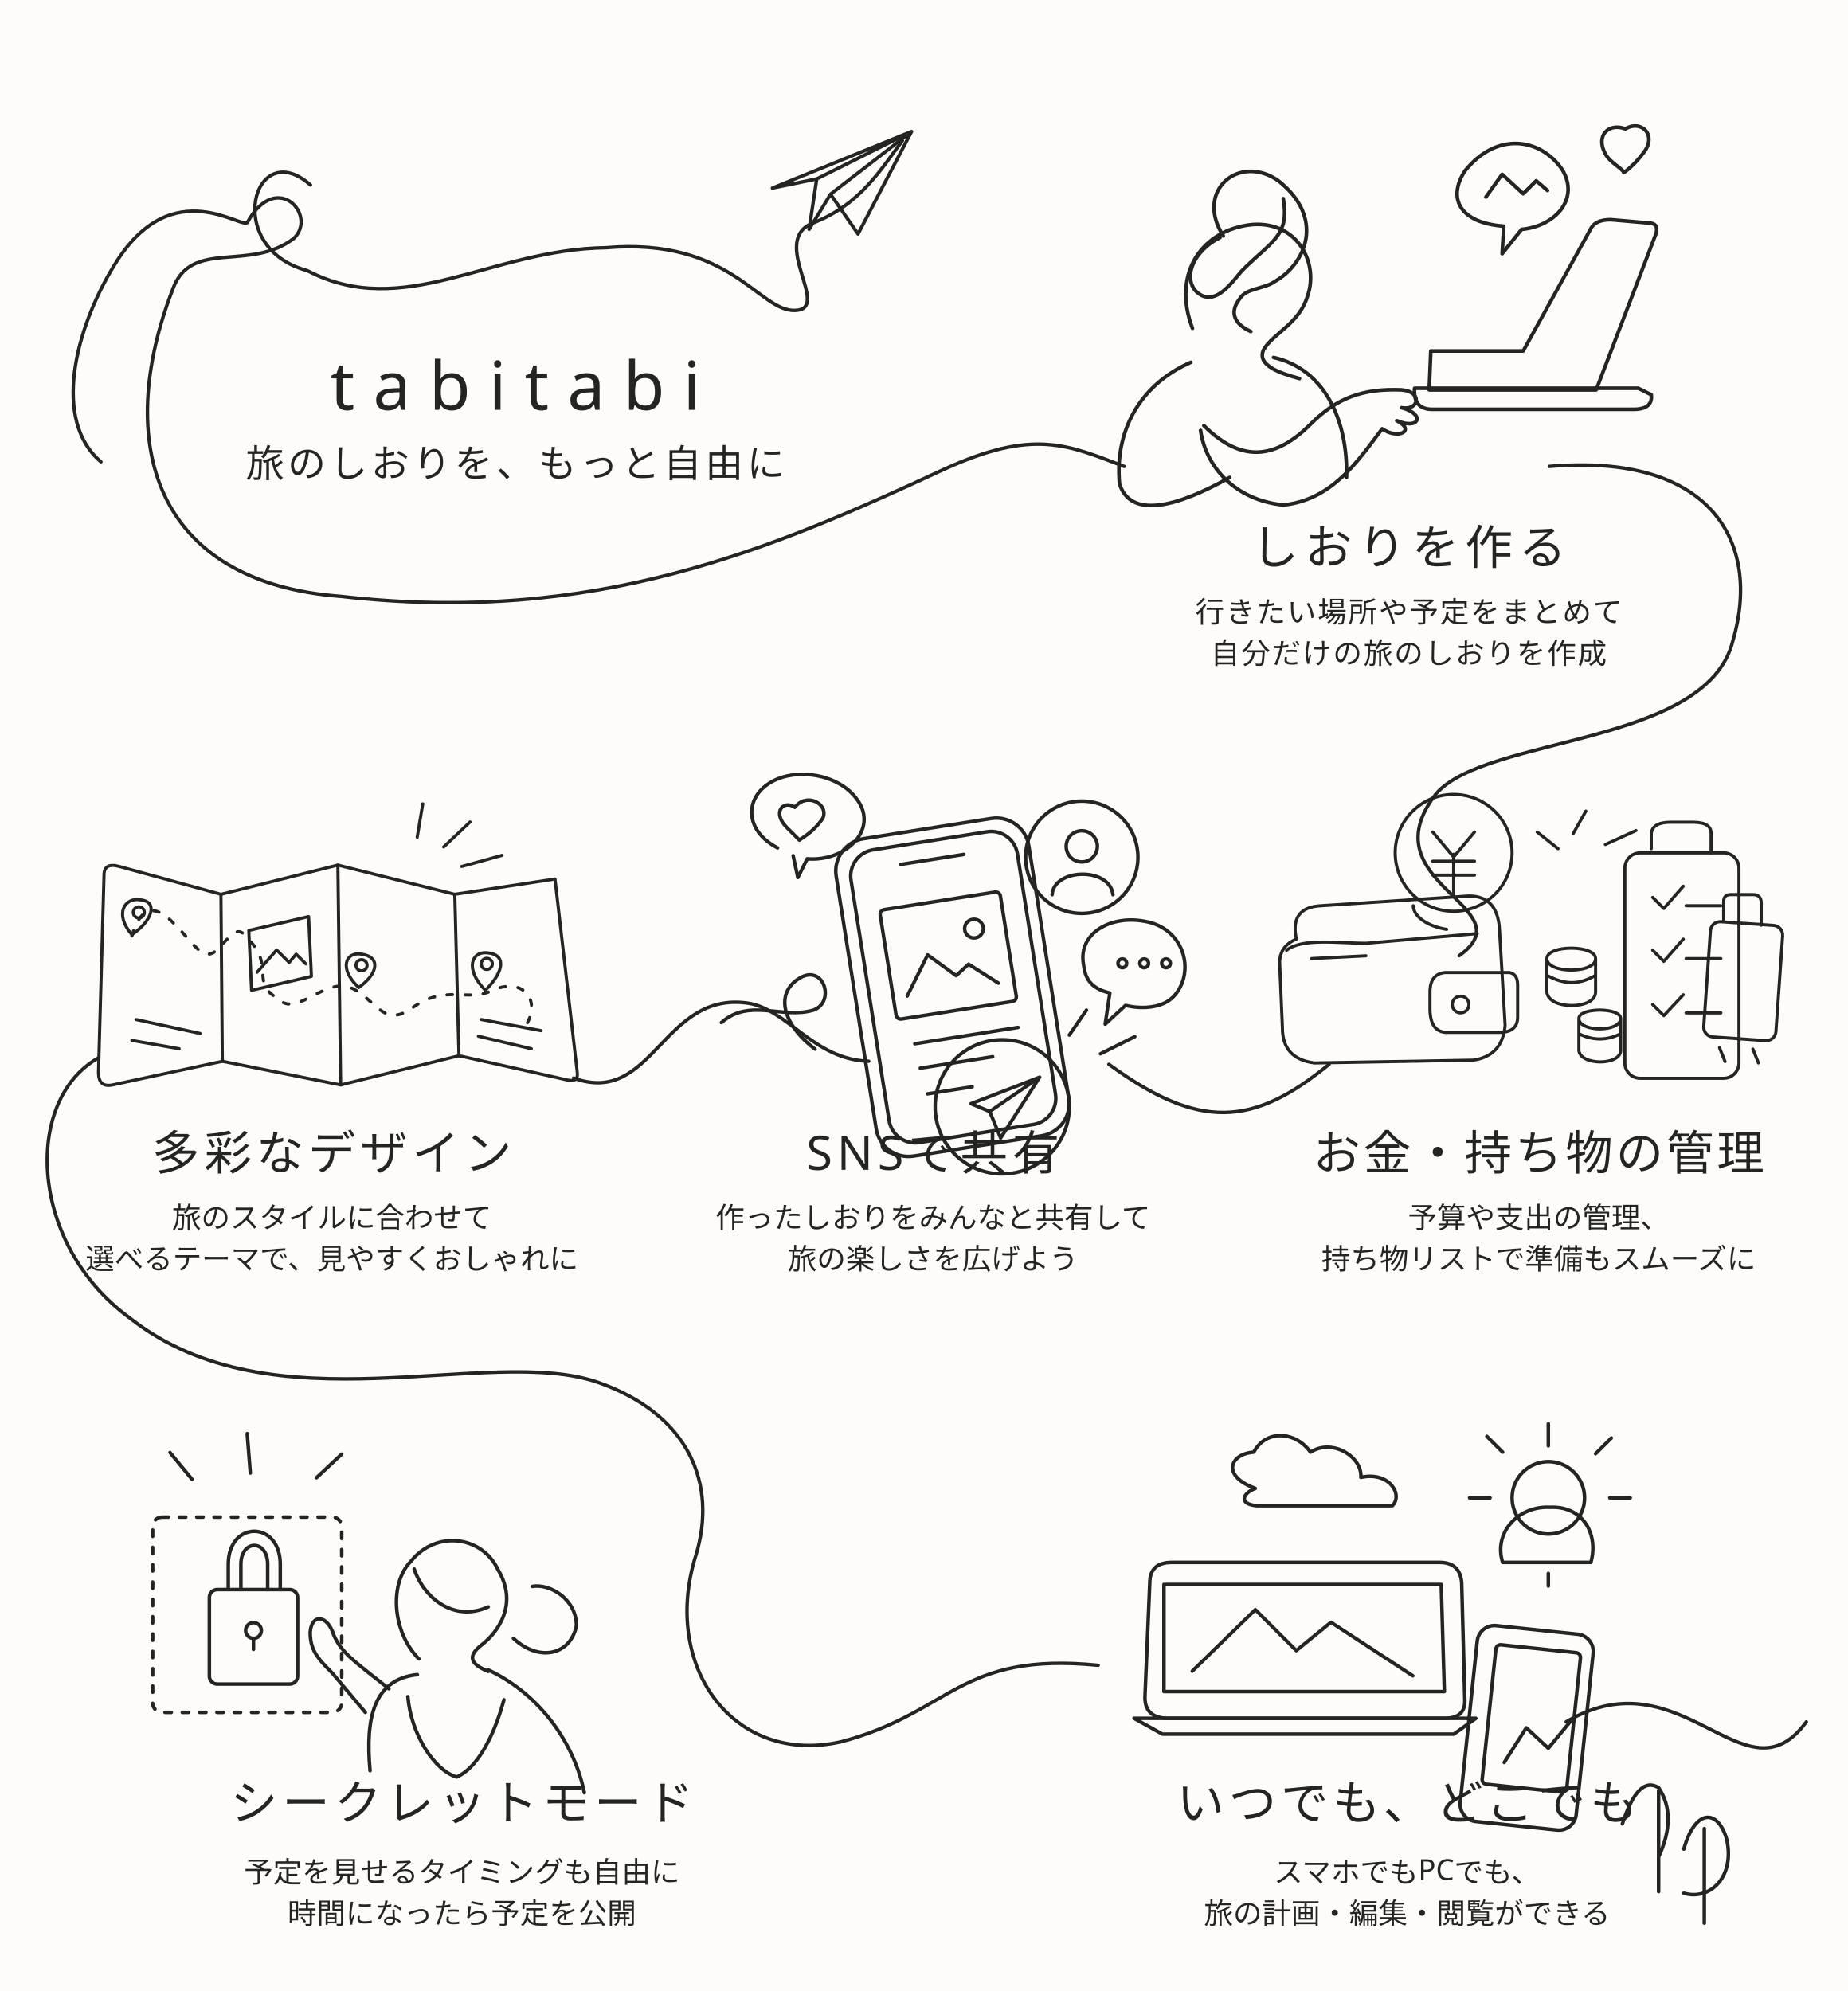
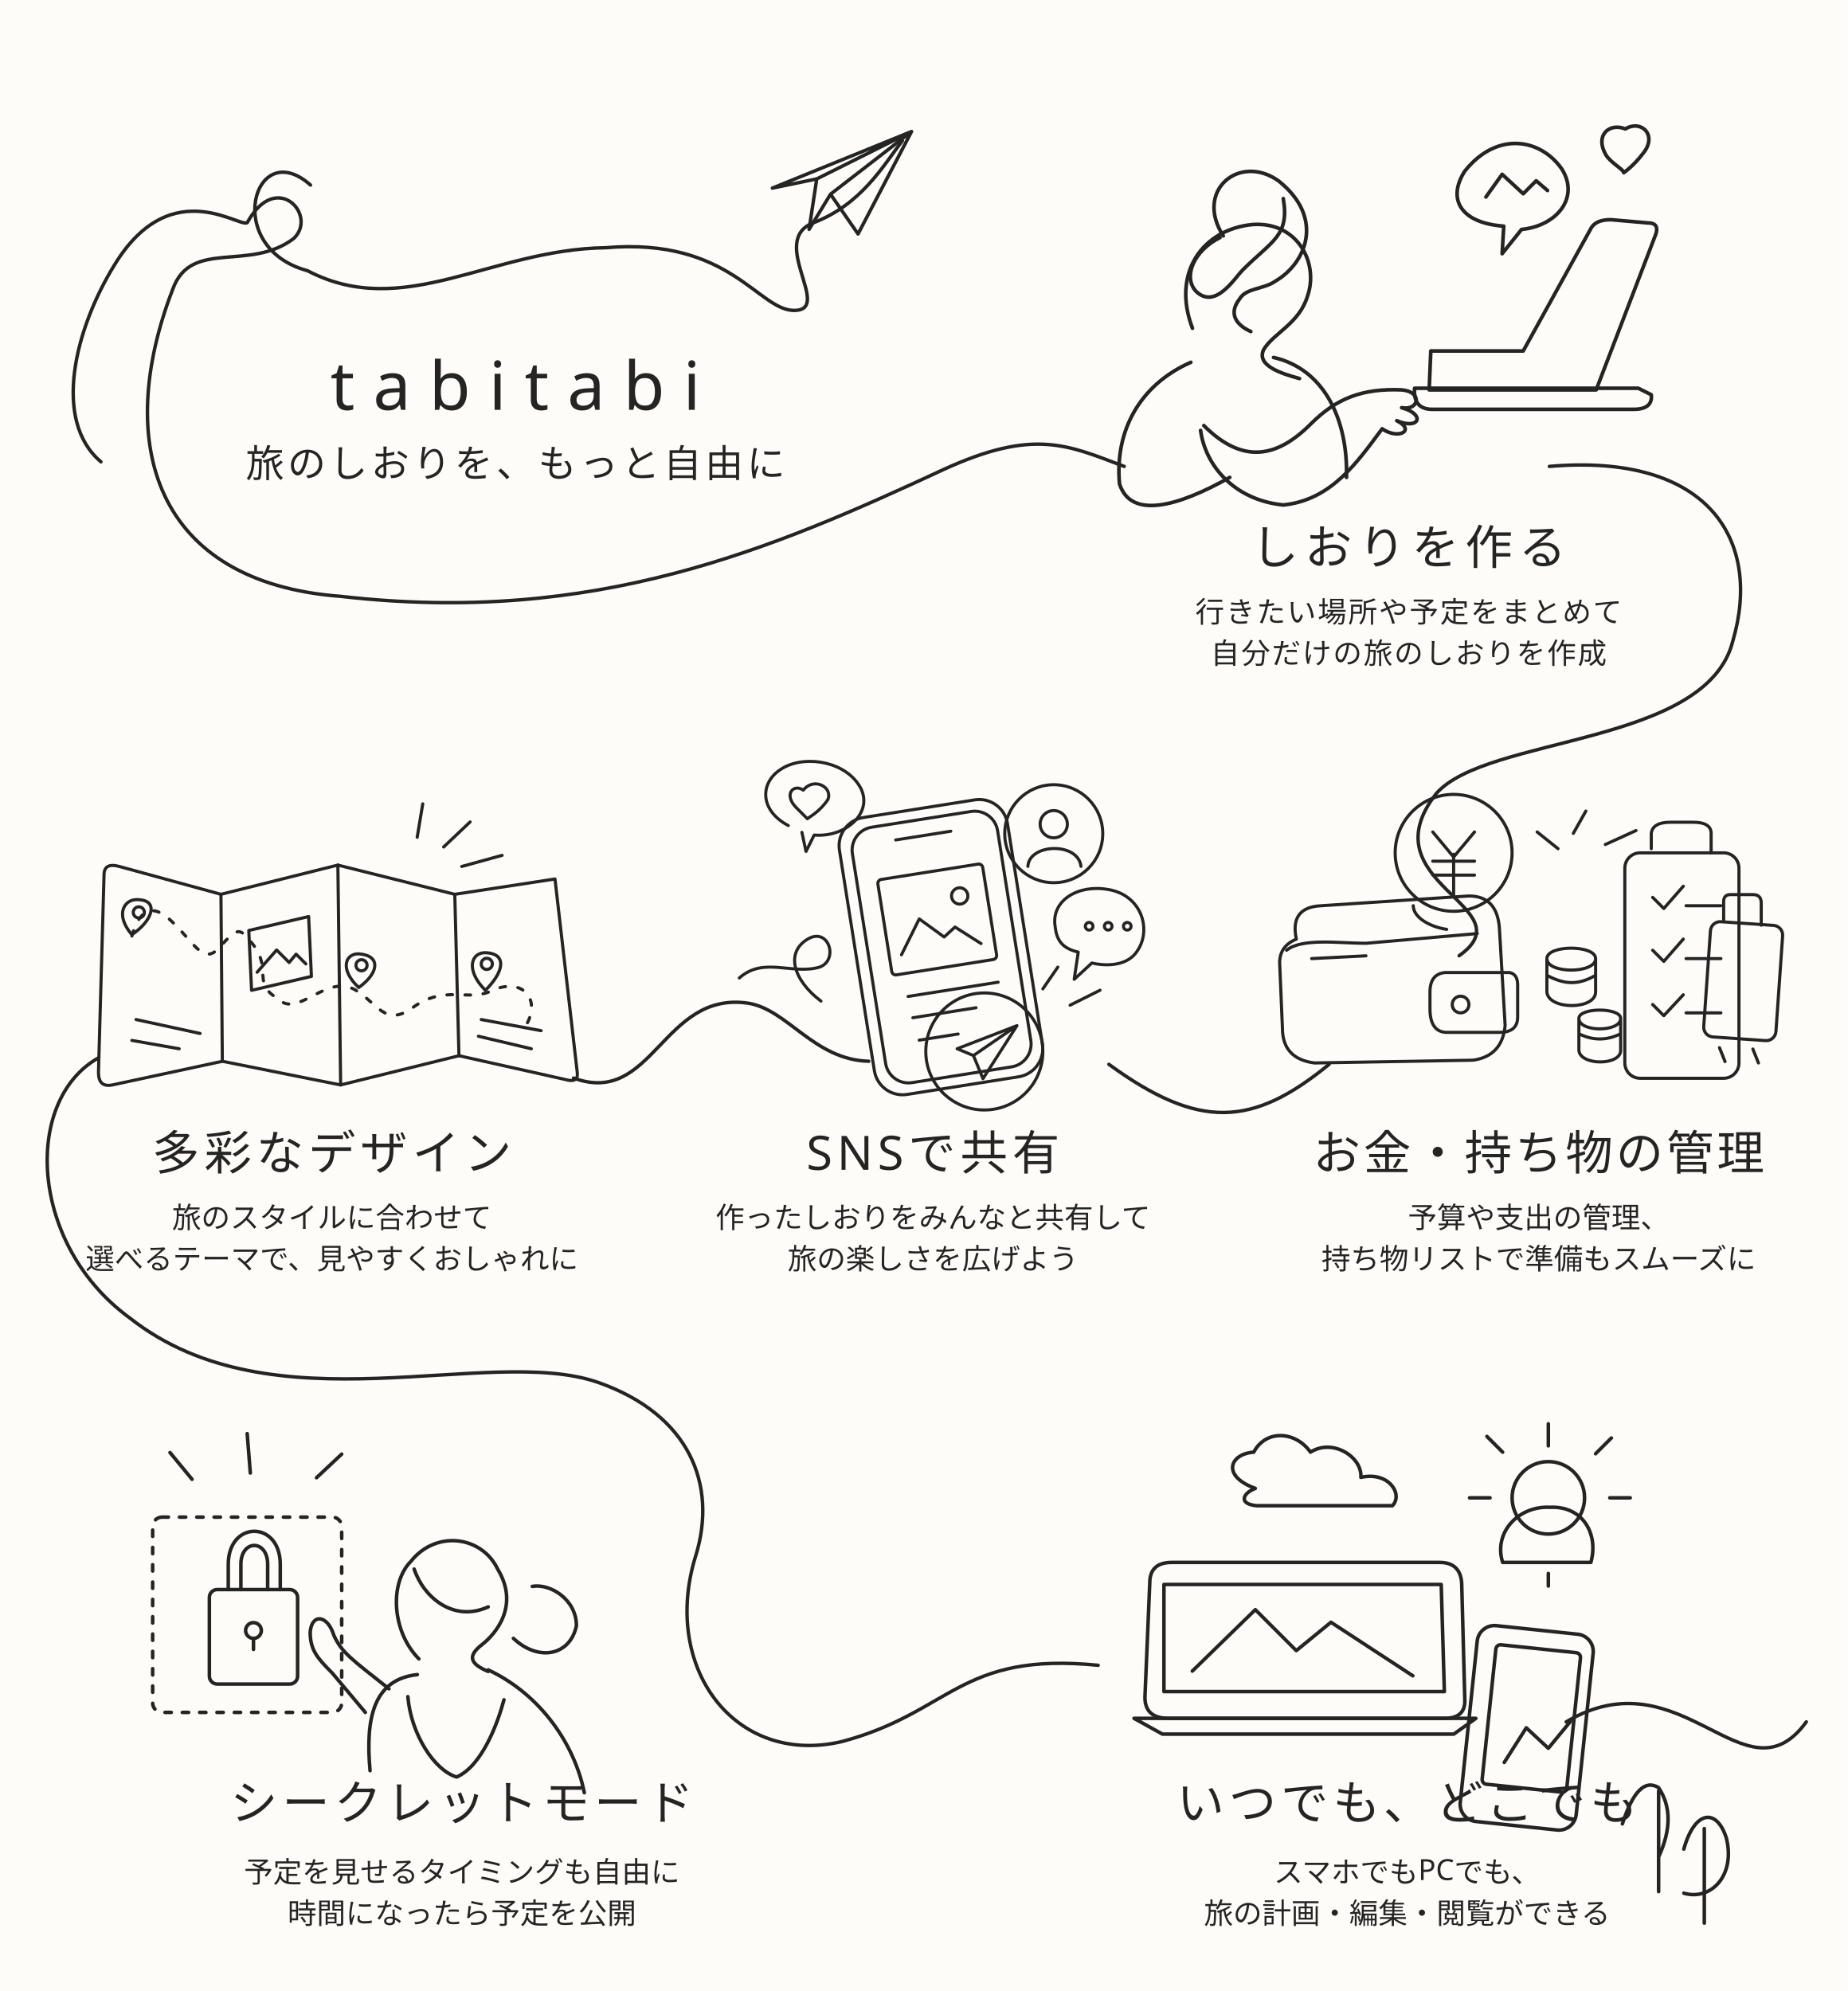
<svg xmlns="http://www.w3.org/2000/svg" viewBox="0 0 1208 1302" width="1208" height="1302" role="img" aria-labelledby="title desc" shape-rendering="geometricPrecision">
  <rect width="1208" height="1302" fill="#fefcf9" />
  <g fill="none" stroke="#242423" stroke-width="2.25" stroke-linecap="round" stroke-linejoin="round">
    <path d="M203 121 C166 88 145 162 201 177 C264 210 321 163 396 162 C478 155 496 204 520 203 C544 202 503 158 531 146 C563 134 577 109 590 92" />
    <path d="M66 302 C34 275 49 215 75 173 C113 111 160 152 162 145 C181 111 208 141 192 156 C163 178 125 156 113 189 C74 290 101 381 223 390 C389 409 505 359 617 307 C676 280 698 291 735 305" />
    <path d="M1013 305 C1118 296 1152 354 1133 419 C1116 488 972 481 939 519 C893 578 999 593 954 625" />
    <path d="M375 705 C427 724 433 648 489 656 C515 660 532 693 568 694 M725 696 C784 739 819 737 869 696" />
    <path d="M64 692 C15 720 19 814 85 862 C179 936 319 879 391 904 C451 925 469 971 455 1017 C432 1090 480 1155 550 1139 C622 1120 627 1080 718 1089" />
    <path d="M1024 1126 C1100 1081 1141 1181 1181 1126" />
    <path d="M505 123 L596 86 L561 153 L543 127 L529 150 L534 117 Z M534 117 L596 86 L543 127" />
    <g transform="translate(715 79) scale(1.06)">
      <path d="M61 128 C48 94 67 67 98 64 C126 62 139 88 132 108 C127 125 111 131 105 141 C100 151 116 156 127 159" />
      <path d="M80 71 C62 43 90 20 114 37 C143 60 131 88 112 99 C105 104 94 103 90 110 C83 119 88 126 97 130" />
      <path d="M78 72 C62 80 55 96 63 105 C75 117 87 97 92 92 C110 74 121 71 117 48" />
      <path d="M60 149 C28 163 13 192 16 224 C23 246 52 238 84 220 M111 146 C142 153 157 184 156 220" />
      <path d="M68 188 C92 212 113 208 134 187 C150 171 166 165 190 166 C203 167 201 179 190 177 C205 181 201 191 187 185 C199 191 188 197 178 190 C163 210 147 234 117 237 C87 234 69 213 66 191" />
      <path d="M208 142 L265 142 L307 66 Q310 61 319 61 L342 63 Q350 63 346 72 L310 166 L207 166 Z M198 165 L336 165 L344 169 Q345 178 333 178 L209 178 Q197 178 198 165 Z" />
      <path d="M229 31 C249 6 276 11 289 30 C300 48 285 65 264 67 L252 82 L253 65 C226 63 218 48 229 31 Z" />
      <path d="M242 47 L252 33 L265 45 L273 37 L280 43 M316 21 C309 9 318 1 328 5 C338 -1 348 9 339 20 C333 28 327 32 327 32 C327 30 319 26 316 21 Z" />
    </g>
    <g transform="translate(48 492) scale(.91)">
      <path d="M22 88 Q22 79 33 82 L106 102 L190 81 L274 102 L346 91 L362 230 Q363 238 353 235 L277 218 L192 239 L107 222 L28 239 Q18 241 18 230 Z" />
      <path d="M106 102 L107 222 M190 81 L192 239 M274 102 L277 218" />
      <path d="M42 132 Q50 104 68 119 C87 136 93 154 105 140 C118 126 119 125 129 138 C143 156 128 166 147 177 C161 192 182 158 203 171 C219 181 224 197 243 184 C267 166 284 180 301 171 C324 161 337 179 324 198" stroke-dasharray="4 9" />
      <path d="M42 131 C29 116 37 104 48 106 C61 107 57 121 42 131 Z M205 169 C190 155 196 143 207 145 C221 147 219 159 205 169 Z M296 171 C281 156 286 143 297 144 C311 145 310 157 296 171 Z" />
      <circle cx="47" cy="115" r="4" />
      <circle cx="207" cy="153" r="4" />
      <circle cx="297" cy="152" r="4" />
      <path d="M126 128 L169 118 L171 161 L128 171 Z M132 158 L146 142 L155 151 L160 145 L167 152" />
      <path d="M45 192 L91 202 M42 207 L76 213 M293 192 L336 200 M291 204 L329 213 M247 61 L251 37 M266 68 L285 50 M279 82 L308 74" />
    </g>
-     <g transform="translate(438 479) scale(1.02)">
+     <g transform="translate(454 474) scale(.89)">
      <g transform="rotate(-9 163 148)">
        <rect x="116" y="63" width="125" height="206" rx="21" />
        <rect x="125" y="71" width="108" height="190" rx="17" />
        <path d="M158 83 L199 83" />
        <rect x="140" y="110" width="78" height="71" rx="3" />
        <path d="M149 167 L166 143 L182 159 L191 153 L208 168" />
        <circle cx="198" cy="131" r="6" />
        <path d="M149 198 L216 198 M150 214 L197 214 M152 231 L181 231" />
      </g>
      <circle cx="213" cy="240" r="43" />
      <path d="M193 238 L237 221 L212 260 L205 243 Z M205 243 L237 221" />
      <path d="M69 74 C48 63 48 43 63 33 C79 22 108 26 120 43 C134 62 113 83 88 81 L82 93 L79 79" />
      <path d="M75 61 C65 51 73 43 80 48 C88 38 102 46 98 55 C92 64 84 68 83 69 Z" />
      <circle cx="264" cy="80" r="36" />
      <circle cx="264" cy="73" r="10" />
      <path d="M245 104 C246 87 282 86 284 104" />
      <path d="M265 148 C262 129 282 117 304 121 C329 125 337 152 324 168 C316 178 300 177 292 175 L279 187 L282 167 C269 164 266 157 265 148 Z" />
      <circle cx="290" cy="148" r="2.8" />
      <circle cx="304" cy="148" r="2.8" />
      <circle cx="318" cy="148" r="2.8" />
      <path d="M93 203 C73 188 66 167 84 157 C99 149 106 173 92 178 C72 184 51 170 33 186 M256 194 L267 178 M276 206 L298 195" />
    </g>
    <g transform="translate(813 484) scale(.91)">
      <path d="M38 143 Q33 120 56 119 L162 112 Q183 112 184 137 L188 205 Q186 227 165 230 L51 232 Q28 229 28 207 L26 160 Q26 148 38 143 Z" />
      <path d="M31 151 C42 142 69 146 88 146 L168 139 M49 157 L88 155" />
      <path d="M145 167 L191 167 Q197 168 197 176 L197 199 Q197 210 184 210 L145 210 Q134 209 134 193 L134 181 Q134 168 145 167 Z" />
      <circle cx="156" cy="190" r="6" />
      <circle cx="151" cy="81" r="42" />
      <path d="M136 66 L151 84 L166 66 M151 82 L151 112 M136 87 L166 87 M136 97 L166 97 M122 119 C122 127 133 134 146 136" />
      <path d="M218 157 C218 147 253 147 253 157 C253 168 218 168 218 157 Z M218 157 L218 181 C219 194 253 194 253 181 L253 157 M218 169 C231 176 241 176 253 169" />
      <path d="M241 200 C241 192 271 192 271 200 C271 210 241 210 241 200 Z M241 200 L241 223 C242 234 271 234 271 223 L271 200 M241 211 C251 216 261 216 271 211" />
      <rect x="274" y="81" width="82" height="162" rx="11" />
      <path d="M293 78 L293 67 Q294 59 307 59 L323 59 Q336 59 336 67 L336 81 M294 113 L302 121 L316 105 M294 151 L302 159 L316 143 M294 190 L302 198 L316 183 M318 119 L343 119 M318 157 L343 157 M318 196 L343 196" />
      <rect x="336" y="130" width="52" height="83" rx="7" transform="rotate(4 336 130)" />
      <path d="M345 129 L345 116 Q345 111 350 111 L366 111 Q372 111 372 117 L372 133 M342 221 L346 231 M366 222 L370 232 M237 67 L246 51 M260 75 L282 65 M226 78 L211 66" />
    </g>
    <g transform="translate(72 920) scale(1.03)">
      <rect x="27" y="70" width="120" height="124" rx="6" stroke-dasharray="4 7" />
      <rect x="63" y="116" width="56" height="60" rx="5" />
      <path d="M75 116 L75 100 C75 72 108 72 108 100 L108 116 M83 116 L83 100 C83 84 100 84 100 100 L100 116" />
      <circle cx="91" cy="142" r="5" />
      <path d="M91 147 L91 154" />
      <path d="M196 160 C179 143 177 112 191 98 C207 78 236 82 246 103 C260 126 245 144 236 151 C227 158 228 163 240 168 M193 103 C199 121 218 137 240 127" />
      <path d="M195 170 C167 173 162 198 165 231 M240 167 C274 183 295 215 301 245" />
      <path d="M189 184 C191 208 206 231 220 235 C236 228 246 201 250 186" />
      <path d="M177 179 C153 160 147 156 142 145 C138 132 128 131 127 143 C127 154 131 159 141 169 L162 194" />
      <path d="M268 114 C279 112 296 122 296 139 C292 158 272 162 256 147 M52 46 L38 29 M89 42 L87 17 M131 45 L147 30" />
    </g>
    <g transform="translate(692 928) scale(1.03)">
      <path d="M55 175 L58 104 Q58 91 72 91 L242 91 Q255 91 256 104 L258 179 Q258 190 245 190 L70 190 Q54 190 55 175 Z" />
      <path d="M67 105 L243 105 L245 173 L67 173 Z M85 160 L125 121 L151 147 L173 129 L225 163 M48 190 L265 190 L251 200 L66 200 Z" />
      <rect x="267" y="130" width="74" height="125" rx="11" transform="rotate(6 267 130)" />
      <rect x="278" y="143" width="54" height="89" rx="3" transform="rotate(6 278 143)" />
      <path d="M283 218 L297 196 L311 209 L325 192" />
      <path d="M125 44 C103 36 109 22 124 21 C132 6 151 8 160 21 C174 12 193 24 192 37 C210 33 219 48 212 55 L126 55 C114 54 117 47 125 44 Z" />
      <path d="M282 91 C276 72 292 55 312 56 C333 55 343 73 338 91 Z" />
      <circle cx="311" cy="50" r="23" />
      <path d="M311 17 L311 3 M311 98 L311 106 M274 50 L261 50 M350 50 L363 50 M282 21 L272 11 M341 22 L351 12" />
      <path d="M358 257 Q368 226 381 234 Q393 252 381 278 M381 236 L381 300 M397 273 C404 248 418 247 424 266 C430 290 414 306 397 301 M410 260 L410 320" />
    </g>
  </g>
  <g fill="#242423" text-anchor="middle" font-family="'Hiragino Kaku Gothic ProN','Yu Gothic','Noto Sans JP',sans-serif">
    <text x="337" y="268" font-size="44" font-weight="300" letter-spacing="12">tabitabi</text>
    <text x="337" y="312" font-size="25" letter-spacing="2.3">旅のしおりを、もっと自由に</text>
    <text x="921" y="369" font-size="31" letter-spacing="4">しおりを作る</text>
    <text x="921" y="407" font-size="19" letter-spacing="1">行きたい場所や予定をまとめて</text>
    <text x="921" y="434" font-size="19" letter-spacing="1">自分だけの旅のしおりを作成</text>
    <text x="217" y="765" font-size="31" letter-spacing="3">多彩なデザイン</text>
    <text x="217" y="803" font-size="19">旅のスタイルに合わせて</text>
    <text x="217" y="830" font-size="19">選べるテーマで、見やすくおしゃれに</text>
    <text x="610" y="765" font-size="31" letter-spacing="3">SNSで共有</text>
    <text x="610" y="803" font-size="19">作ったしおりをみんなと共有して</text>
    <text x="610" y="830" font-size="19">旅の楽しさを広げよう</text>
    <text x="1006" y="765" font-size="31" letter-spacing="2">お金・持ち物の管理</text>
    <text x="1006" y="803" font-size="19">予算や支出の管理、</text>
    <text x="1006" y="830" font-size="19">持ち物リストで準備もスムーズに</text>
    <text x="302" y="1190" font-size="31" letter-spacing="3">シークレットモード</text>
    <text x="302" y="1231" font-size="19">予定を見せるタイミングも自由に</text>
    <text x="302" y="1258" font-size="19">時間になったら予定を公開</text>
    <text x="920" y="1190" font-size="31" letter-spacing="3">いつでも、どこでも</text>
    <text x="920" y="1231" font-size="19">スマホでもPCでも、</text>
    <text x="920" y="1258" font-size="19">旅の計画・編集・閲覧ができる</text>
  </g>
</svg>
